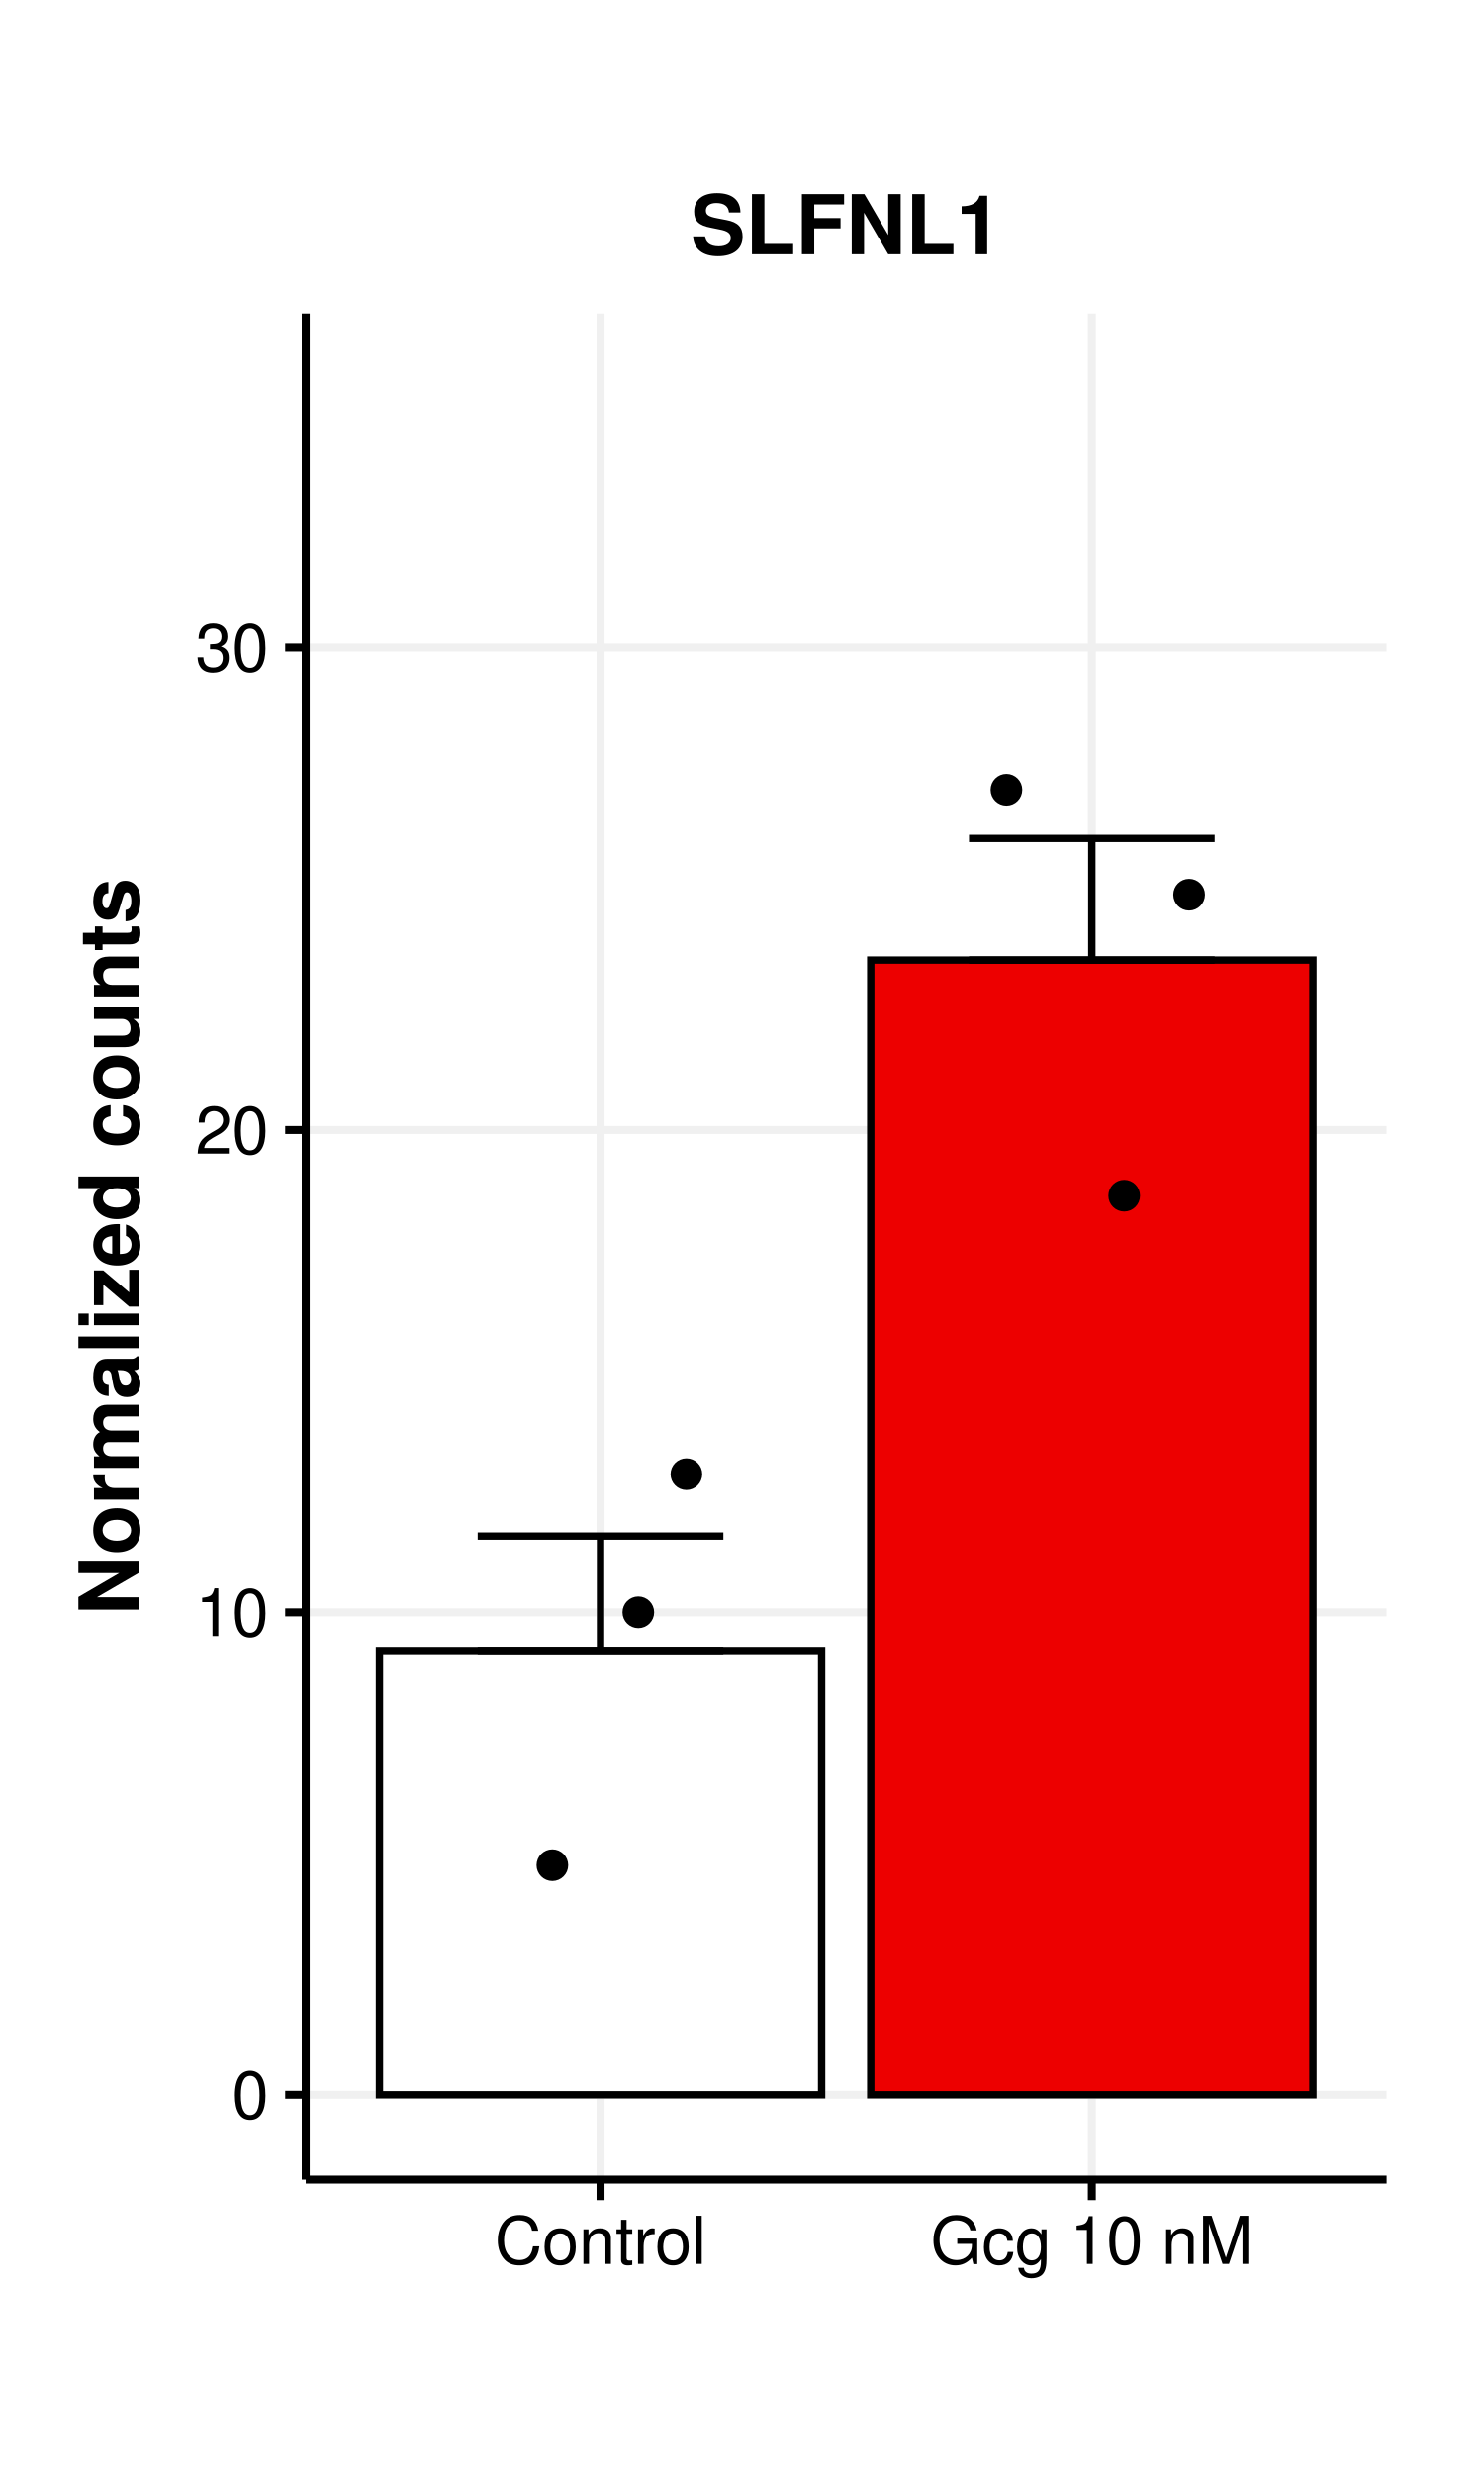
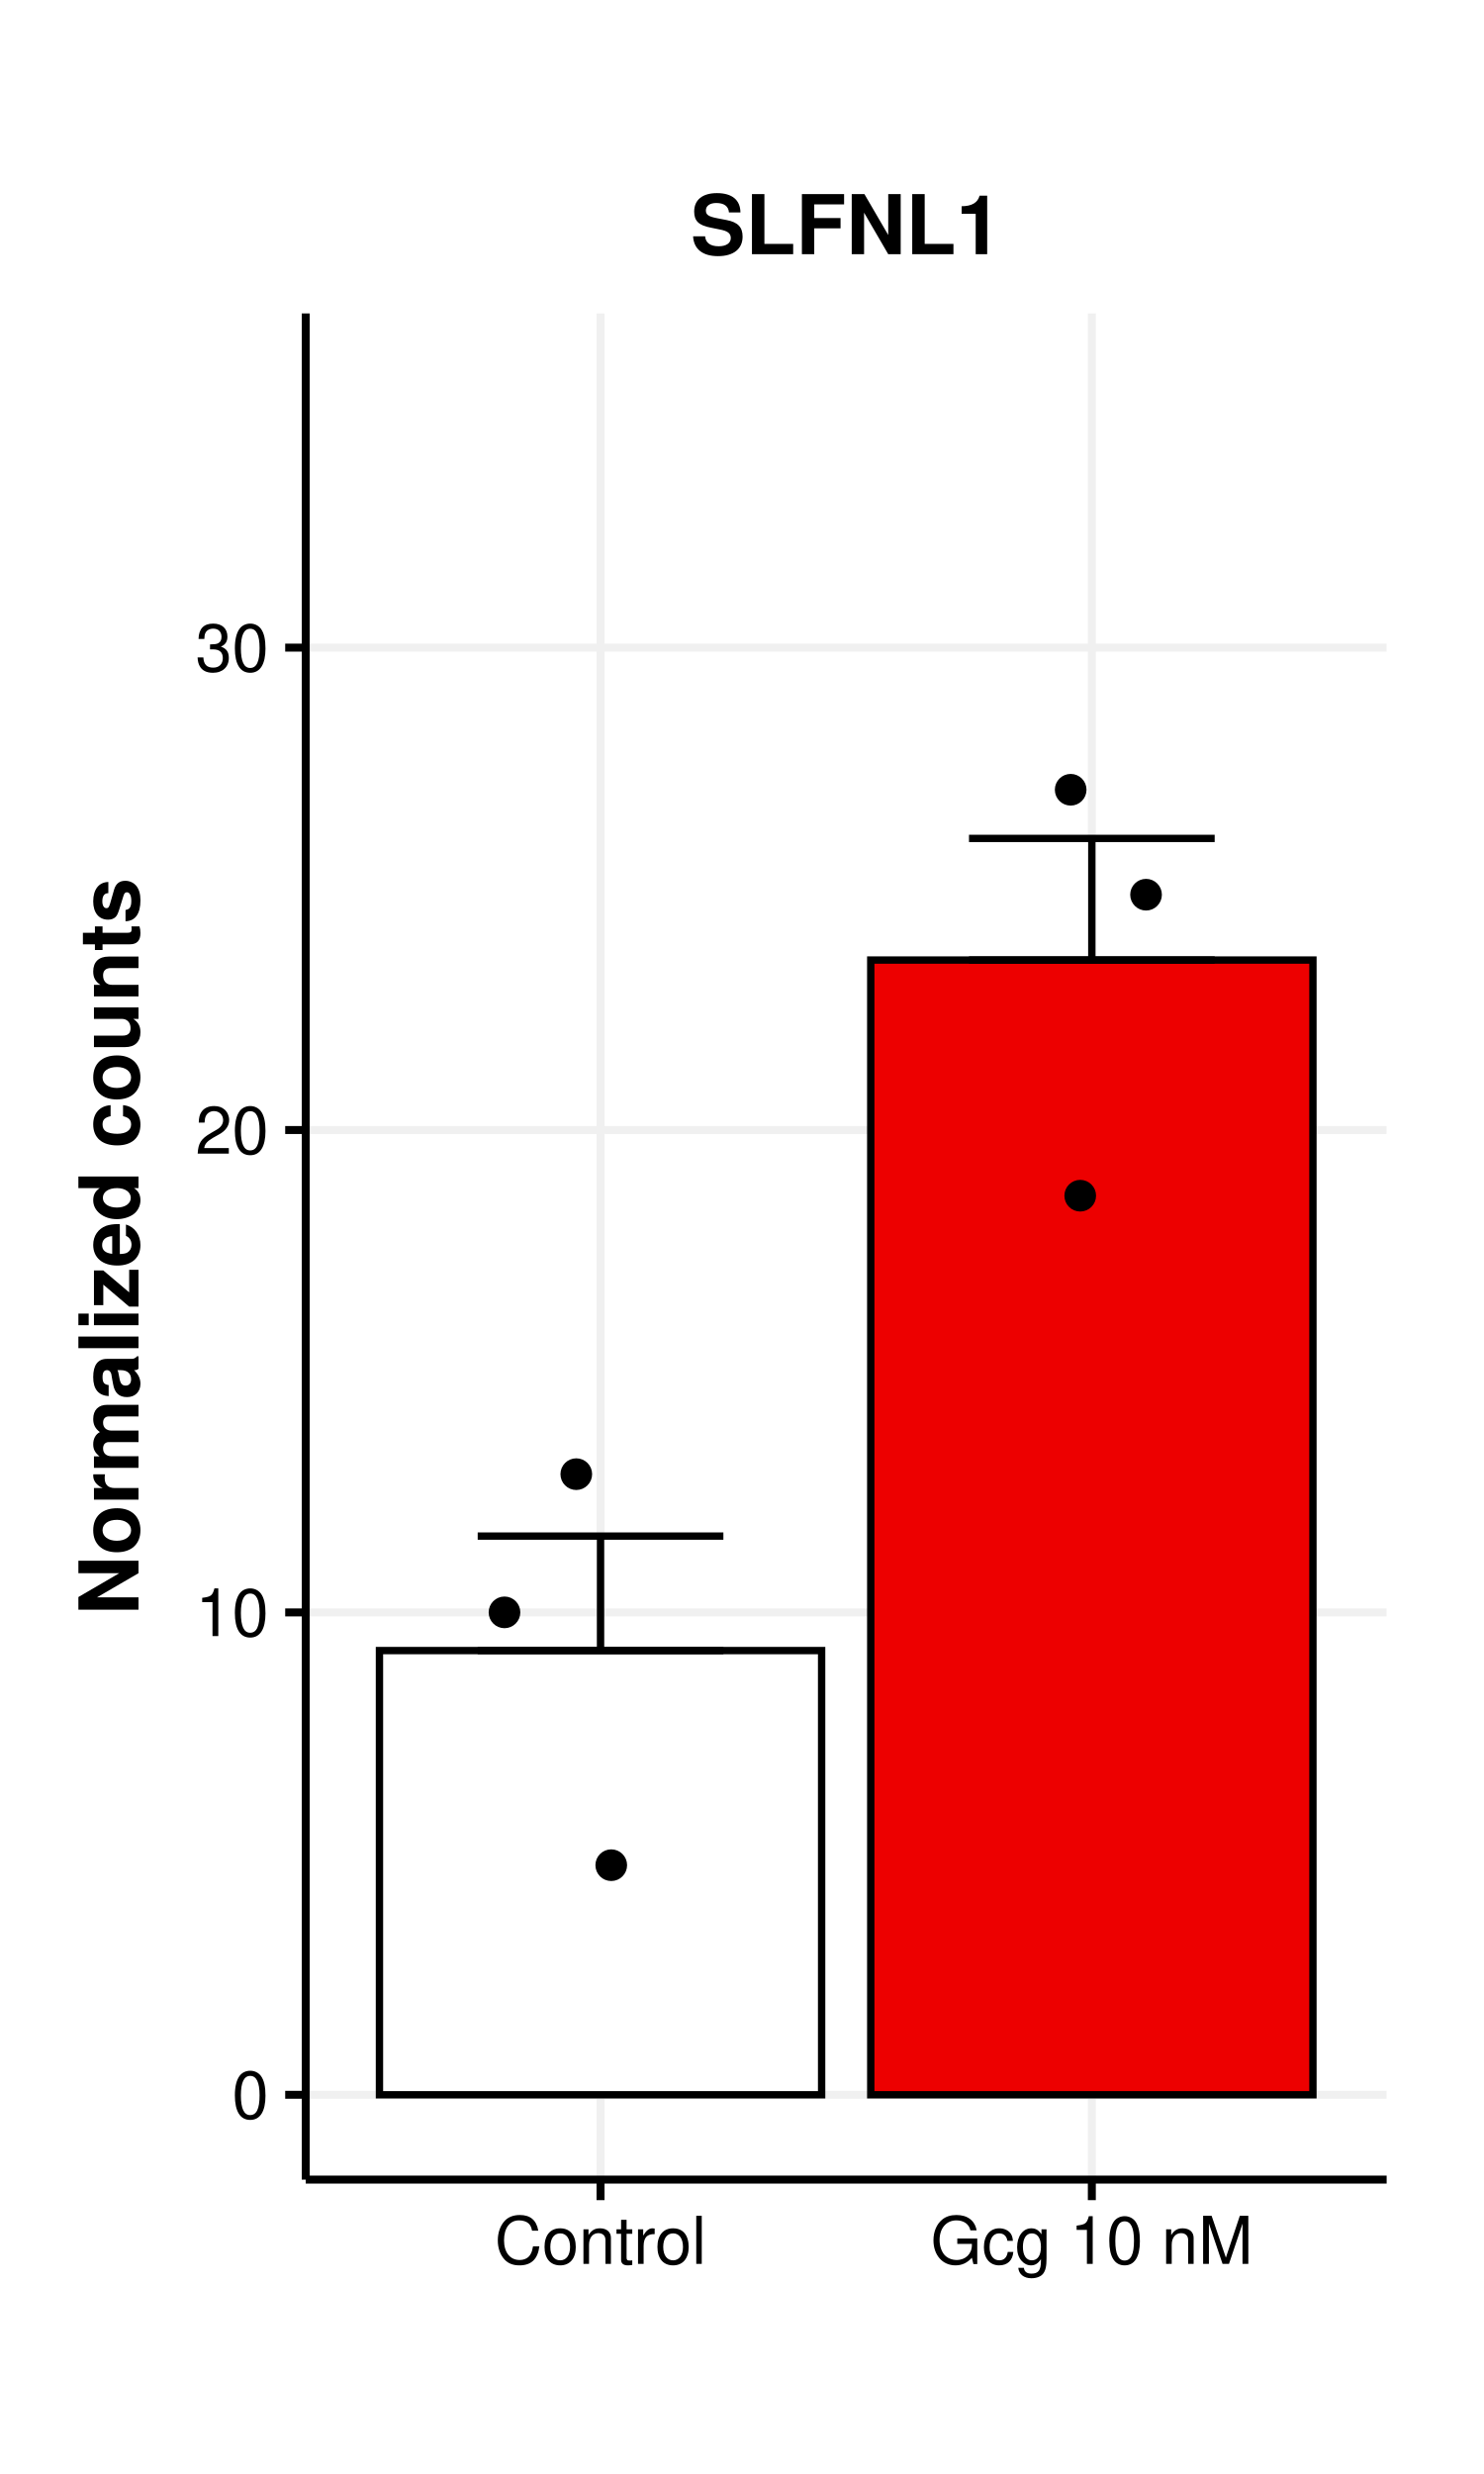
<svg xmlns="http://www.w3.org/2000/svg" class="svglite" width="216.00pt" height="360.00pt" viewBox="0 0 216.00 360.00">
  <defs>
    <style type="text/css">
    .svglite line, .svglite polyline, .svglite polygon, .svglite path, .svglite rect, .svglite circle {
      fill: none;
      stroke: #000000;
      stroke-linecap: round;
      stroke-linejoin: round;
      stroke-miterlimit: 10.00;
    }
    .svglite text {
      white-space: pre;
    }
  </style>
  </defs>
  <rect width="100%" height="100%" style="stroke: none; fill: #FFFFFF;" />
  <defs>
    <clipPath id="cpMC4wMHwyMTYuMDB8MC4wMHwzNjAuMDA=">
      <rect x="0.00" y="0.00" width="216.00" height="360.00" />
    </clipPath>
  </defs>
  <g clip-path="url(#cpMC4wMHwyMTYuMDB8MC4wMHwzNjAuMDA=)">
    <rect x="0.00" y="0.00" width="216.00" height="360.00" style="stroke-width: 1.16; stroke: none; fill: #FFFFFF;" />
  </g>
  <defs>
    <clipPath id="cpNDQuNTB8MjAxLjgzfDQ1LjYxfDMxNy4xNg==">
      <rect x="44.50" y="45.61" width="157.32" height="271.55" />
    </clipPath>
  </defs>
  <g clip-path="url(#cpNDQuNTB8MjAxLjgzfDQ1LjYxfDMxNy4xNg==)">
    <rect x="44.50" y="45.61" width="157.32" height="271.55" style="stroke-width: 1.16; stroke: none; fill: #FFFFFF;" />
    <polyline points="44.50,304.82 201.83,304.82 " style="stroke-width: 1.16; stroke: #F0F0F0; stroke-linecap: butt;" />
    <polyline points="44.50,234.63 201.83,234.63 " style="stroke-width: 1.16; stroke: #F0F0F0; stroke-linecap: butt;" />
    <polyline points="44.50,164.43 201.83,164.43 " style="stroke-width: 1.16; stroke: #F0F0F0; stroke-linecap: butt;" />
    <polyline points="44.50,94.24 201.83,94.24 " style="stroke-width: 1.16; stroke: #F0F0F0; stroke-linecap: butt;" />
    <polyline points="87.41,317.16 87.41,45.61 " style="stroke-width: 1.16; stroke: #F0F0F0; stroke-linecap: butt;" />
    <polyline points="158.92,317.16 158.92,45.61 " style="stroke-width: 1.16; stroke: #F0F0F0; stroke-linecap: butt;" />
    <rect x="55.23" y="240.18" width="64.36" height="64.64" style="stroke-width: 1.07; stroke-linecap: butt; stroke-linejoin: miter; fill: #FFFFFF;" />
    <rect x="126.74" y="139.70" width="64.36" height="165.12" style="stroke-width: 1.07; stroke-linecap: butt; stroke-linejoin: miter; fill: #ED0000;" />
    <polyline points="69.53,223.52 105.29,223.52 " style="stroke-width: 1.07; stroke-linecap: butt;" />
    <polyline points="87.41,223.52 87.41,240.18 " style="stroke-width: 1.07; stroke-linecap: butt;" />
    <polyline points="69.53,240.18 105.29,240.18 " style="stroke-width: 1.07; stroke-linecap: butt;" />
    <polyline points="141.04,122.00 176.80,122.00 " style="stroke-width: 1.07; stroke-linecap: butt;" />
    <polyline points="158.92,122.00 158.92,139.70 " style="stroke-width: 1.07; stroke-linecap: butt;" />
    <polyline points="141.04,139.70 176.80,139.70 " style="stroke-width: 1.07; stroke-linecap: butt;" />
-     <circle cx="173.08" cy="130.19" r="1.95" style="stroke-width: 0.71; fill: #000000;" />
-     <circle cx="146.49" cy="114.92" r="1.95" style="stroke-width: 0.71; fill: #000000;" />
-     <circle cx="163.63" cy="173.99" r="1.95" style="stroke-width: 0.71; fill: #000000;" />
-     <circle cx="80.40" cy="271.41" r="1.95" style="stroke-width: 0.71; fill: #000000;" />
-     <circle cx="99.91" cy="214.51" r="1.95" style="stroke-width: 0.71; fill: #000000;" />
-     <circle cx="92.91" cy="234.62" r="1.95" style="stroke-width: 0.71; fill: #000000;" />
+     <circle cx="166.81" cy="130.19" r="1.95" style="stroke-width: 0.71; fill: #000000;" />
+     <circle cx="155.84" cy="114.92" r="1.95" style="stroke-width: 0.71; fill: #000000;" />
+     <circle cx="157.23" cy="173.99" r="1.95" style="stroke-width: 0.71; fill: #000000;" />
+     <circle cx="88.97" cy="271.41" r="1.95" style="stroke-width: 0.71; fill: #000000;" />
+     <circle cx="83.88" cy="214.51" r="1.95" style="stroke-width: 0.71; fill: #000000;" />
+     <circle cx="73.43" cy="234.62" r="1.95" style="stroke-width: 0.71; fill: #000000;" />
    <rect x="44.50" y="45.61" width="157.32" height="271.55" style="stroke-width: 1.16; stroke: none;" />
  </g>
  <g clip-path="url(#cpMC4wMHwyMTYuMDB8MC4wMHwzNjAuMDA=)">
    <polyline points="44.50,317.16 44.50,45.61 " style="stroke-width: 1.16; stroke-linecap: butt;" />
    <text x="39.12" y="308.26" text-anchor="end" style="font-size: 9.60px; font-family: &quot;Helvetica&quot;;" textLength="5.34px" lengthAdjust="spacingAndGlyphs">0</text>
    <text x="39.12" y="238.07" text-anchor="end" style="font-size: 9.60px; font-family: &quot;Helvetica&quot;;" textLength="10.67px" lengthAdjust="spacingAndGlyphs">10</text>
    <text x="39.12" y="167.88" text-anchor="end" style="font-size: 9.60px; font-family: &quot;Helvetica&quot;;" textLength="10.67px" lengthAdjust="spacingAndGlyphs">20</text>
    <text x="39.12" y="97.68" text-anchor="end" style="font-size: 9.60px; font-family: &quot;Helvetica&quot;;" textLength="10.67px" lengthAdjust="spacingAndGlyphs">30</text>
    <polyline points="41.51,304.82 44.50,304.82 " style="stroke-width: 1.16; stroke-linecap: butt;" />
    <polyline points="41.51,234.63 44.50,234.63 " style="stroke-width: 1.16; stroke-linecap: butt;" />
    <polyline points="41.51,164.43 44.50,164.43 " style="stroke-width: 1.16; stroke-linecap: butt;" />
    <polyline points="41.51,94.24 44.50,94.24 " style="stroke-width: 1.16; stroke-linecap: butt;" />
    <polyline points="44.50,317.16 201.83,317.16 " style="stroke-width: 1.16; stroke-linecap: butt;" />
    <polyline points="87.41,320.15 87.41,317.16 " style="stroke-width: 1.16; stroke-linecap: butt;" />
    <polyline points="158.92,320.15 158.92,317.16 " style="stroke-width: 1.16; stroke-linecap: butt;" />
    <text x="87.41" y="329.42" text-anchor="middle" style="font-size: 9.60px; font-family: &quot;Helvetica&quot;;" textLength="30.92px" lengthAdjust="spacingAndGlyphs">Control</text>
    <text x="158.92" y="329.42" text-anchor="middle" style="font-size: 9.60px; font-family: &quot;Helvetica&quot;;" textLength="46.92px" lengthAdjust="spacingAndGlyphs">Gcg 10 nM</text>
    <text transform="translate(20.16,181.39) rotate(-90)" text-anchor="middle" style="font-size: 12.00px; font-weight: bold; font-family: &quot;Helvetica&quot;;" textLength="107.35px" lengthAdjust="spacingAndGlyphs">Normalized counts</text>
    <text x="123.16" y="36.99" text-anchor="middle" style="font-size: 12.00px; font-weight: bold; font-family: &quot;Helvetica&quot;;" textLength="45.34px" lengthAdjust="spacingAndGlyphs">SLFNL1</text>
  </g>
</svg>
